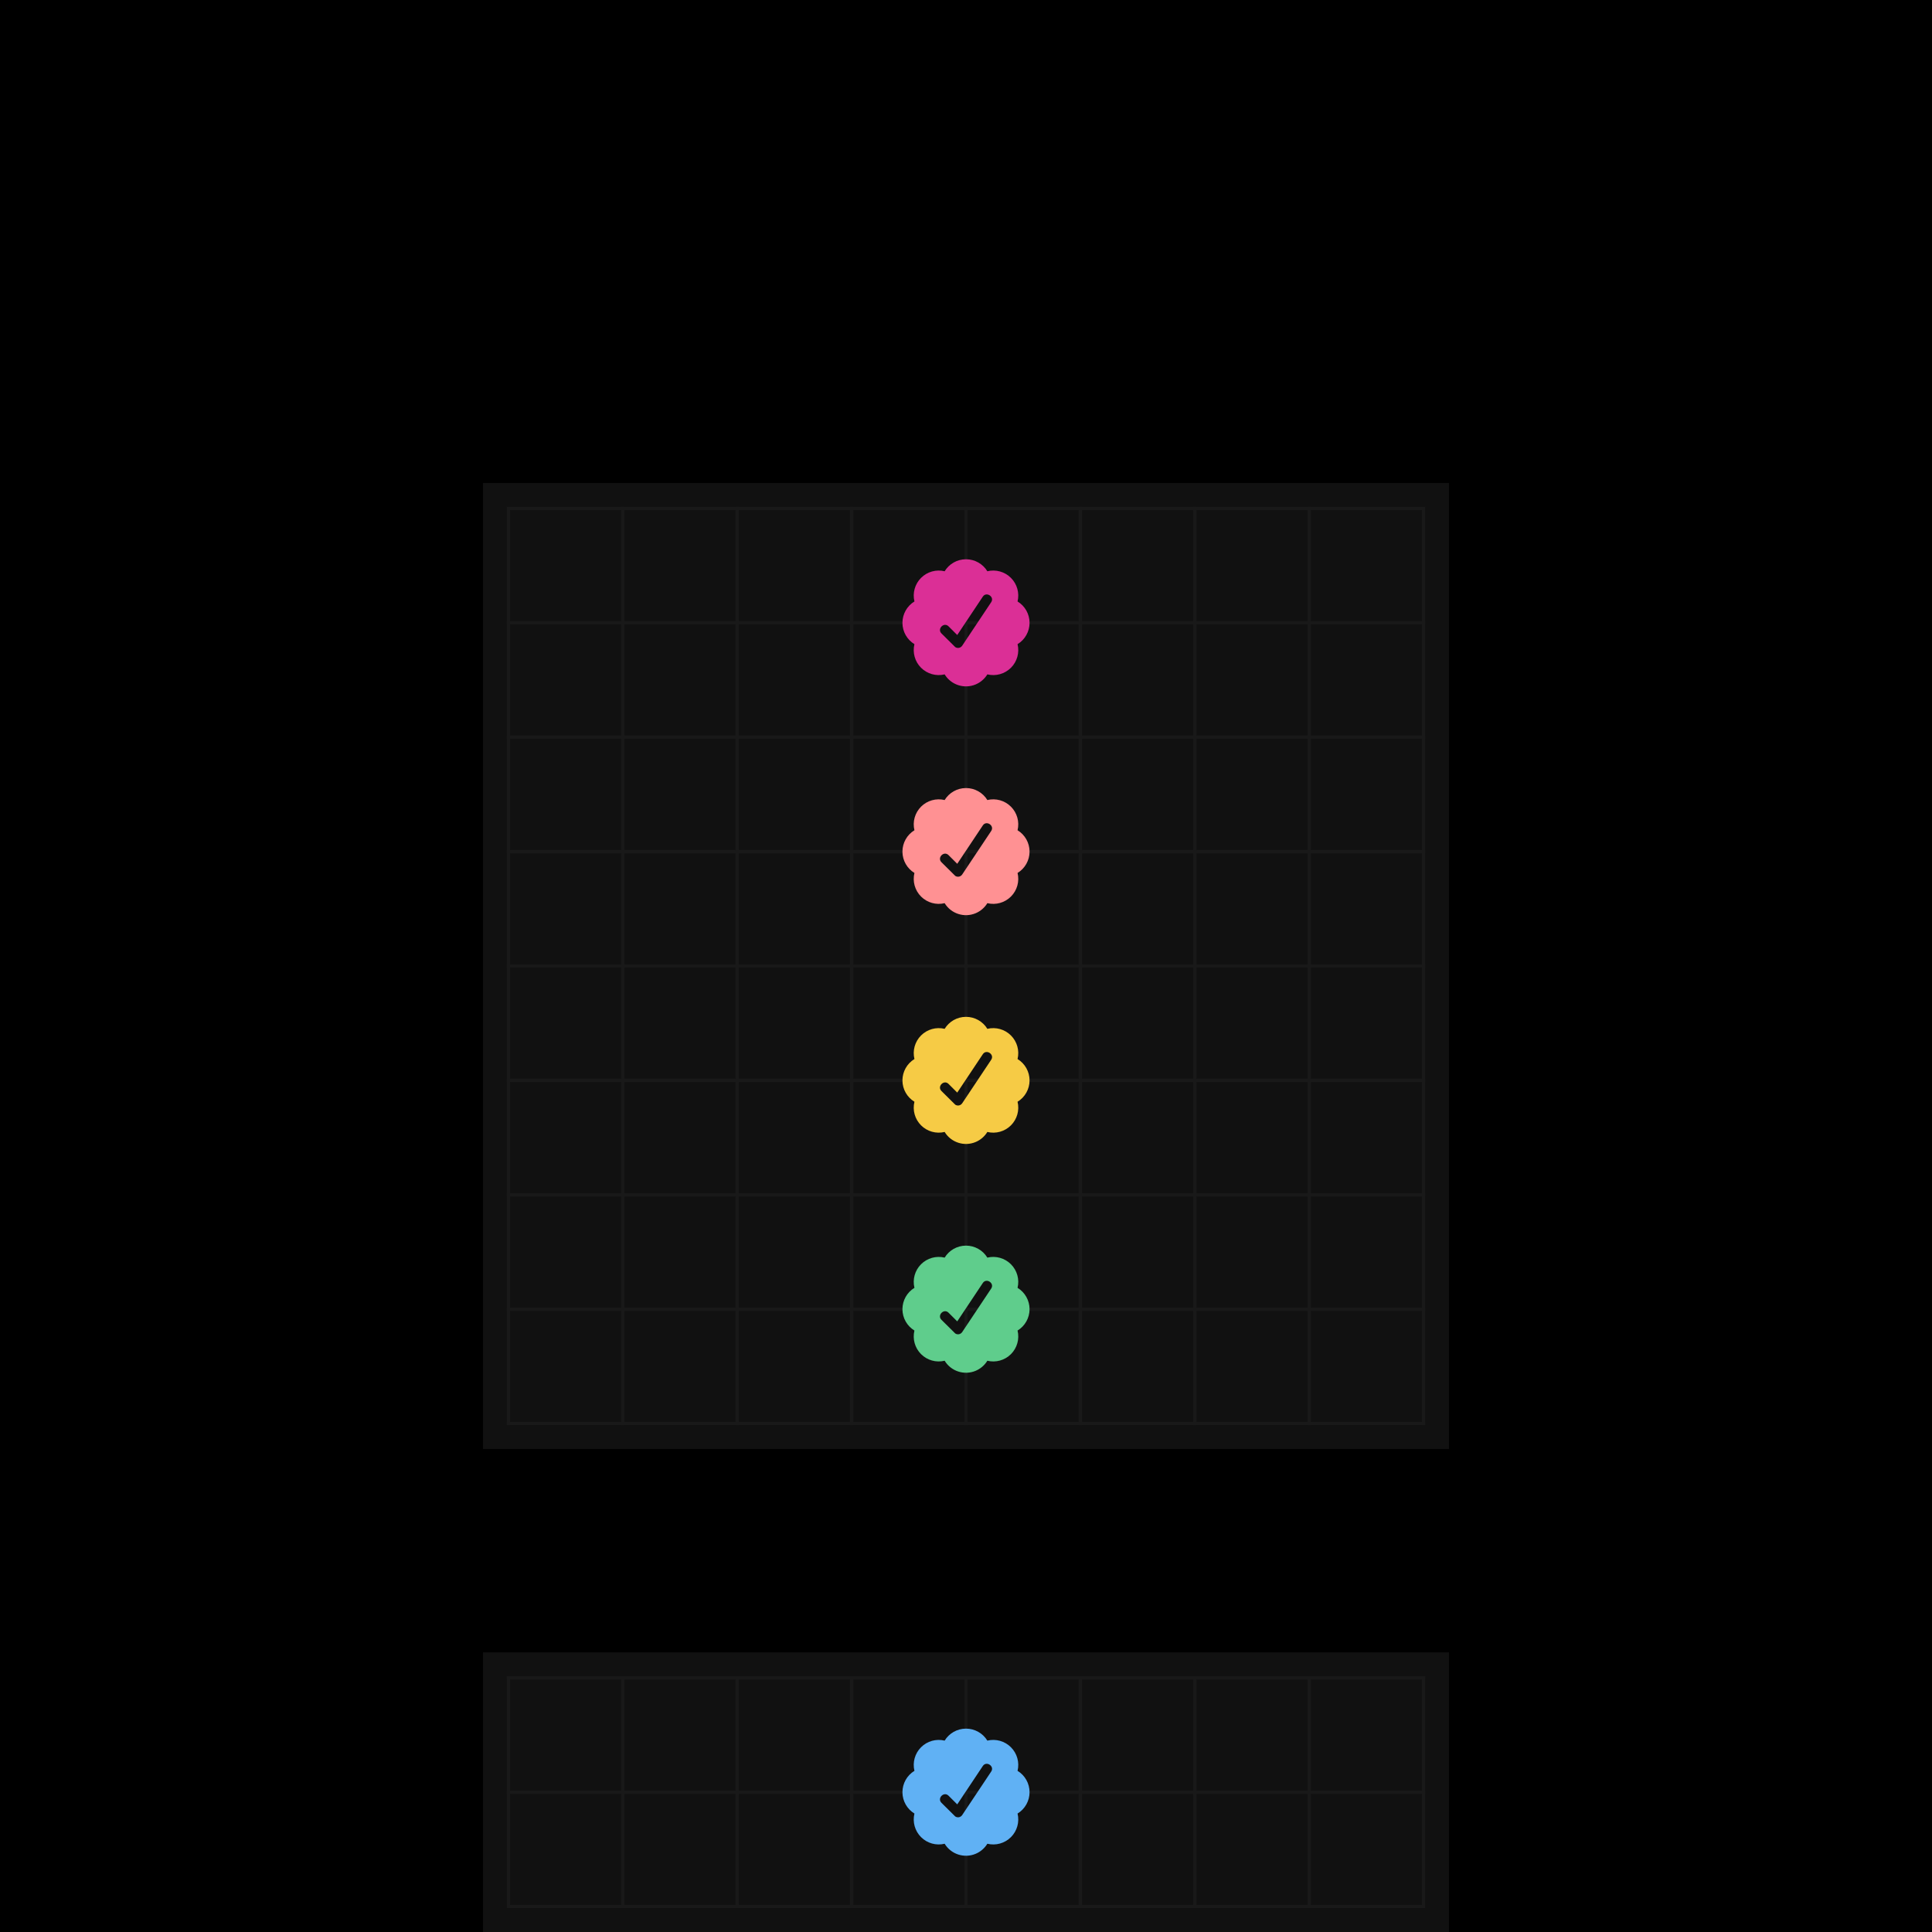
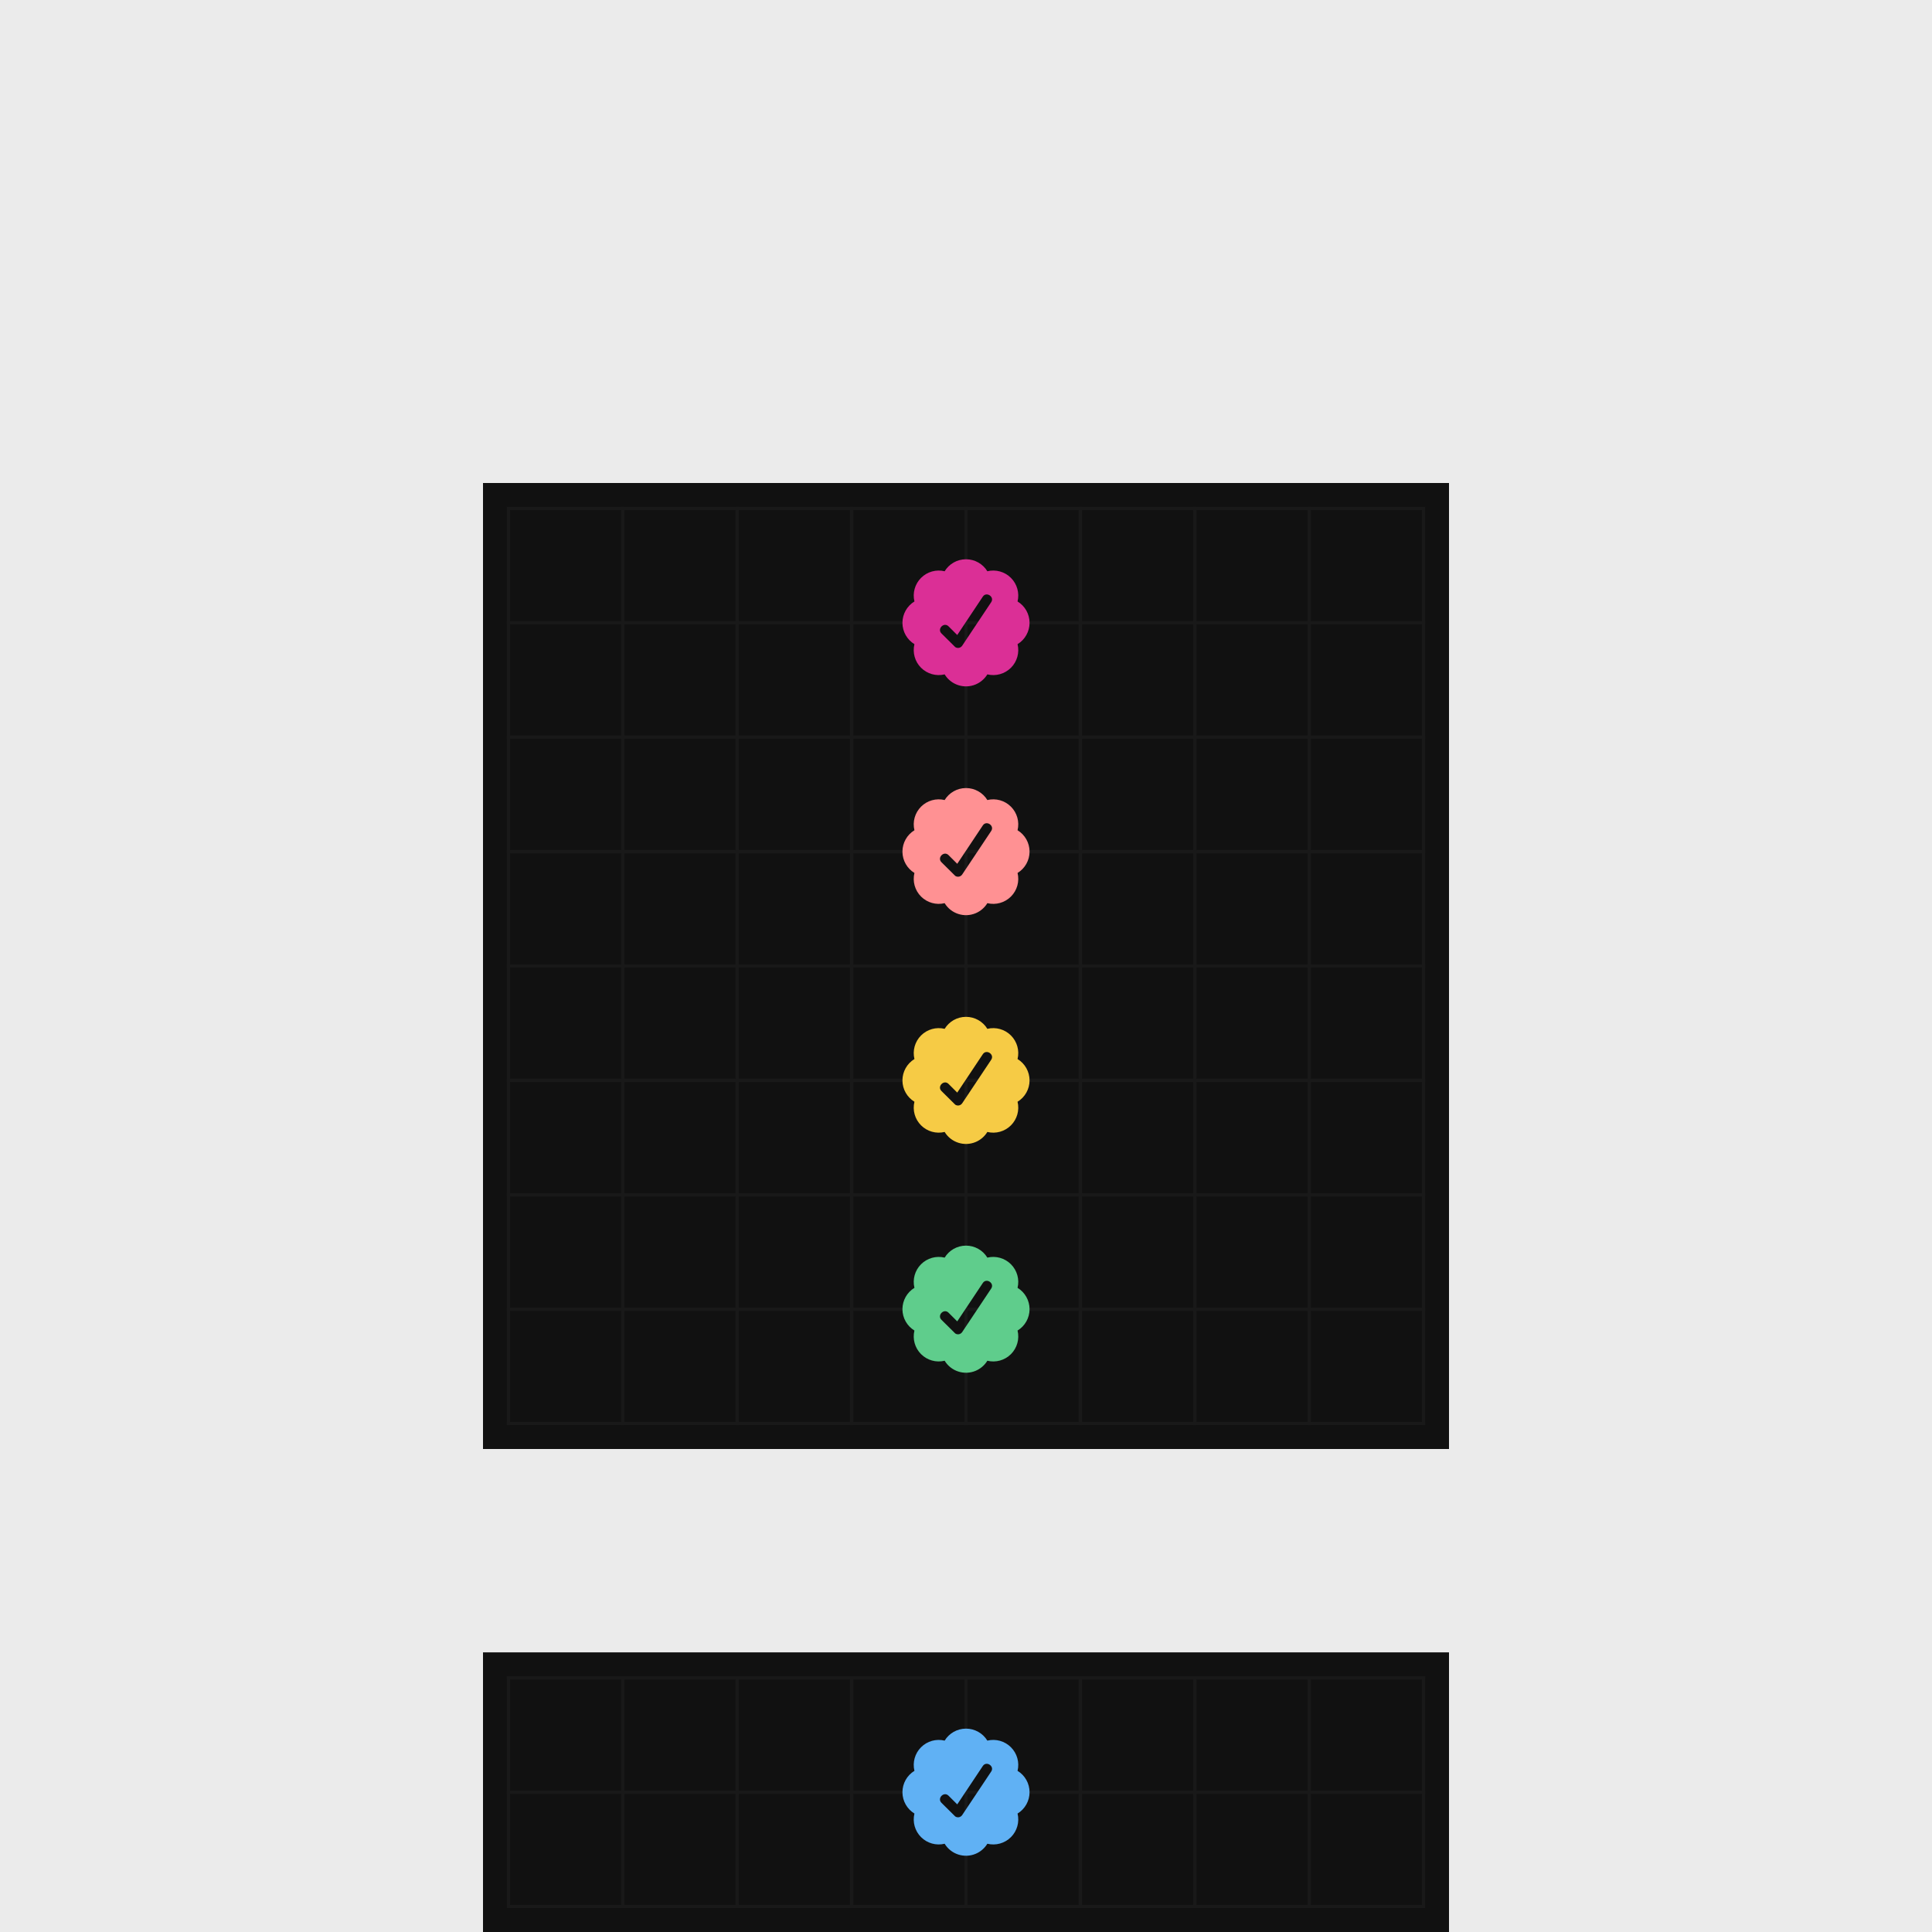
<svg xmlns="http://www.w3.org/2000/svg" viewBox="0 0 608 608" fill="none" style="width:100vw;height:100vh;background:#808080;margin:auto;">
-   <rect x="0" y="0" width="608" height="608" fill="#000" />
+   <rect x="0" y="0" width="608" height="608" fill="#ebebeb" />
  <rect x="152" y="152" width="304" height="304" fill="#111" />
  <rect x="152" y="520" width="304" height="88" fill="#111" />
  <mask id="head">
    <rect x="195" y="159" width="290" height="289.5" fill="white" />
  </mask>
  <mask id="torso">
    <rect x="195" y="447.5" width="290" height="73" fill="white" />
  </mask>
  <g mask="url(#head)" transform="translate(-36,0)">
    <use href="#token" />
  </g>
  <g mask="url(#torso)" transform="translate(-36,80)">
    <use href="#token" />
  </g>
  <defs>
    <g id="token">
      <svg viewBox="0 0 680 680" width="680" height="680" style="pointer-events:none;">
        <svg viewBox="0 0 680 680" fill="none" style="width:100%;background:black;">
          <defs>
            <path id="check" fill-rule="evenodd" d="M21.36 9.886A3.933 3.933 0 0 0 18 8c-1.423 0-2.67.755-3.36 1.887a3.935 3.935 0 0 0-4.753 4.753A3.933 3.933 0 0 0 8 18c0 1.423.755 2.669 1.886 3.36a3.935 3.935 0 0 0 4.753 4.753 3.933 3.933 0 0 0 4.863 1.59 3.953 3.953 0 0 0 1.858-1.589 3.935 3.935 0 0 0 4.753-4.754A3.933 3.933 0 0 0 28 18a3.933 3.933 0 0 0-1.887-3.36 3.934 3.934 0 0 0-1.042-3.711 3.934 3.934 0 0 0-3.71-1.043Zm-3.958 11.713 4.562-6.844c.566-.846-.751-1.724-1.316-.878l-4.026 6.043-1.371-1.368c-.717-.722-1.836.396-1.116 1.116l2.17 2.15a.788.788 0 0 0 1.097-.22Z" />
            <rect id="square" width="36" height="36" stroke="#191919" />
            <g id="row">
              <use href="#square" x="196" y="160" />
              <use href="#square" x="232" y="160" />
              <use href="#square" x="268" y="160" />
              <use href="#square" x="304" y="160" />
              <use href="#square" x="340" y="160" />
              <use href="#square" x="376" y="160" />
              <use href="#square" x="412" y="160" />
              <use href="#square" x="448" y="160" />
            </g>
          </defs>
          <rect width="680" height="680" fill="black" />
          <rect x="188" y="152" width="304" height="376" fill="#111" />
          <g id="grid" x="196" y="160">
            <use href="#row" y="0" />
            <use href="#row" y="36" />
            <use href="#row" y="72" />
            <use href="#row" y="108" />
            <use href="#row" y="144" />
            <use href="#row" y="180" />
            <use href="#row" y="216" />
            <use href="#row" y="252" />
            <use href="#row" y="288" />
            <use href="#row" y="324" />
          </g>
          <g transform="translate(304, 160) scale(2)">
            <use href="#check" fill="#DB2F96">
              <animate attributeName="fill" values="#DB2F96;#6C31D7;#322F92;#2E4985;#60B1F4;#81D1EC;#5ABAD3;#3EB8A1;#5FCD8C;#94E337;#FAE663;#F9DA4D;#F6CB45;#FFB340;#F9A45C;#EF9933;#FF9193;#EA3A2D;#D41515;#E8424E;#DB2F96" dur="10s" begin="animation.begin" repeatCount="indefinite" />
            </use>
          </g>
          <g transform="translate(304, 232) scale(2)">
            <use href="#check" fill="#FF9193">
              <animate attributeName="fill" values="#FF9193;#EA3A2D;#D41515;#E8424E;#DB2F96;#6C31D7;#322F92;#2E4985;#60B1F4;#81D1EC;#5ABAD3;#3EB8A1;#5FCD8C;#94E337;#FAE663;#F9DA4D;#F6CB45;#FFB340;#F9A45C;#EF9933;#FF9193" dur="10s" begin="animation.begin" repeatCount="indefinite" />
            </use>
          </g>
          <g transform="translate(304, 304) scale(2)">
            <use href="#check" fill="#F6CB45">
              <animate attributeName="fill" values="#F6CB45;#FFB340;#F9A45C;#EF9933;#FF9193;#EA3A2D;#D41515;#E8424E;#DB2F96;#6C31D7;#322F92;#2E4985;#60B1F4;#81D1EC;#5ABAD3;#3EB8A1;#5FCD8C;#94E337;#FAE663;#F9DA4D;#F6CB45" dur="10s" begin="animation.begin" repeatCount="indefinite" />
            </use>
          </g>
          <g transform="translate(304, 376) scale(2)">
            <use href="#check" fill="#5FCD8C">
              <animate attributeName="fill" values="#5FCD8C;#94E337;#FAE663;#F9DA4D;#F6CB45;#FFB340;#F9A45C;#EF9933;#FF9193;#EA3A2D;#D41515;#E8424E;#DB2F96;#6C31D7;#322F92;#2E4985;#60B1F4;#81D1EC;#5ABAD3;#3EB8A1;#5FCD8C" dur="10s" begin="animation.begin" repeatCount="indefinite" />
            </use>
          </g>
          <g transform="translate(304, 448) scale(2)">
            <use href="#check" fill="#60B1F4">
              <animate attributeName="fill" values="#60B1F4;#81D1EC;#5ABAD3;#3EB8A1;#5FCD8C;#94E337;#FAE663;#F9DA4D;#F6CB45;#FFB340;#F9A45C;#EF9933;#FF9193;#EA3A2D;#D41515;#E8424E;#DB2F96;#6C31D7;#322F92;#2E4985;#60B1F4" dur="10s" begin="animation.begin" repeatCount="indefinite" />
            </use>
          </g>
          <rect width="680" height="680" fill="transparent">
            <animate attributeName="width" from="680" to="0" dur="0.2s" begin="click" fill="freeze" id="animation" />
          </rect>
        </svg>
      </svg>
    </g>
  </defs>
</svg>
